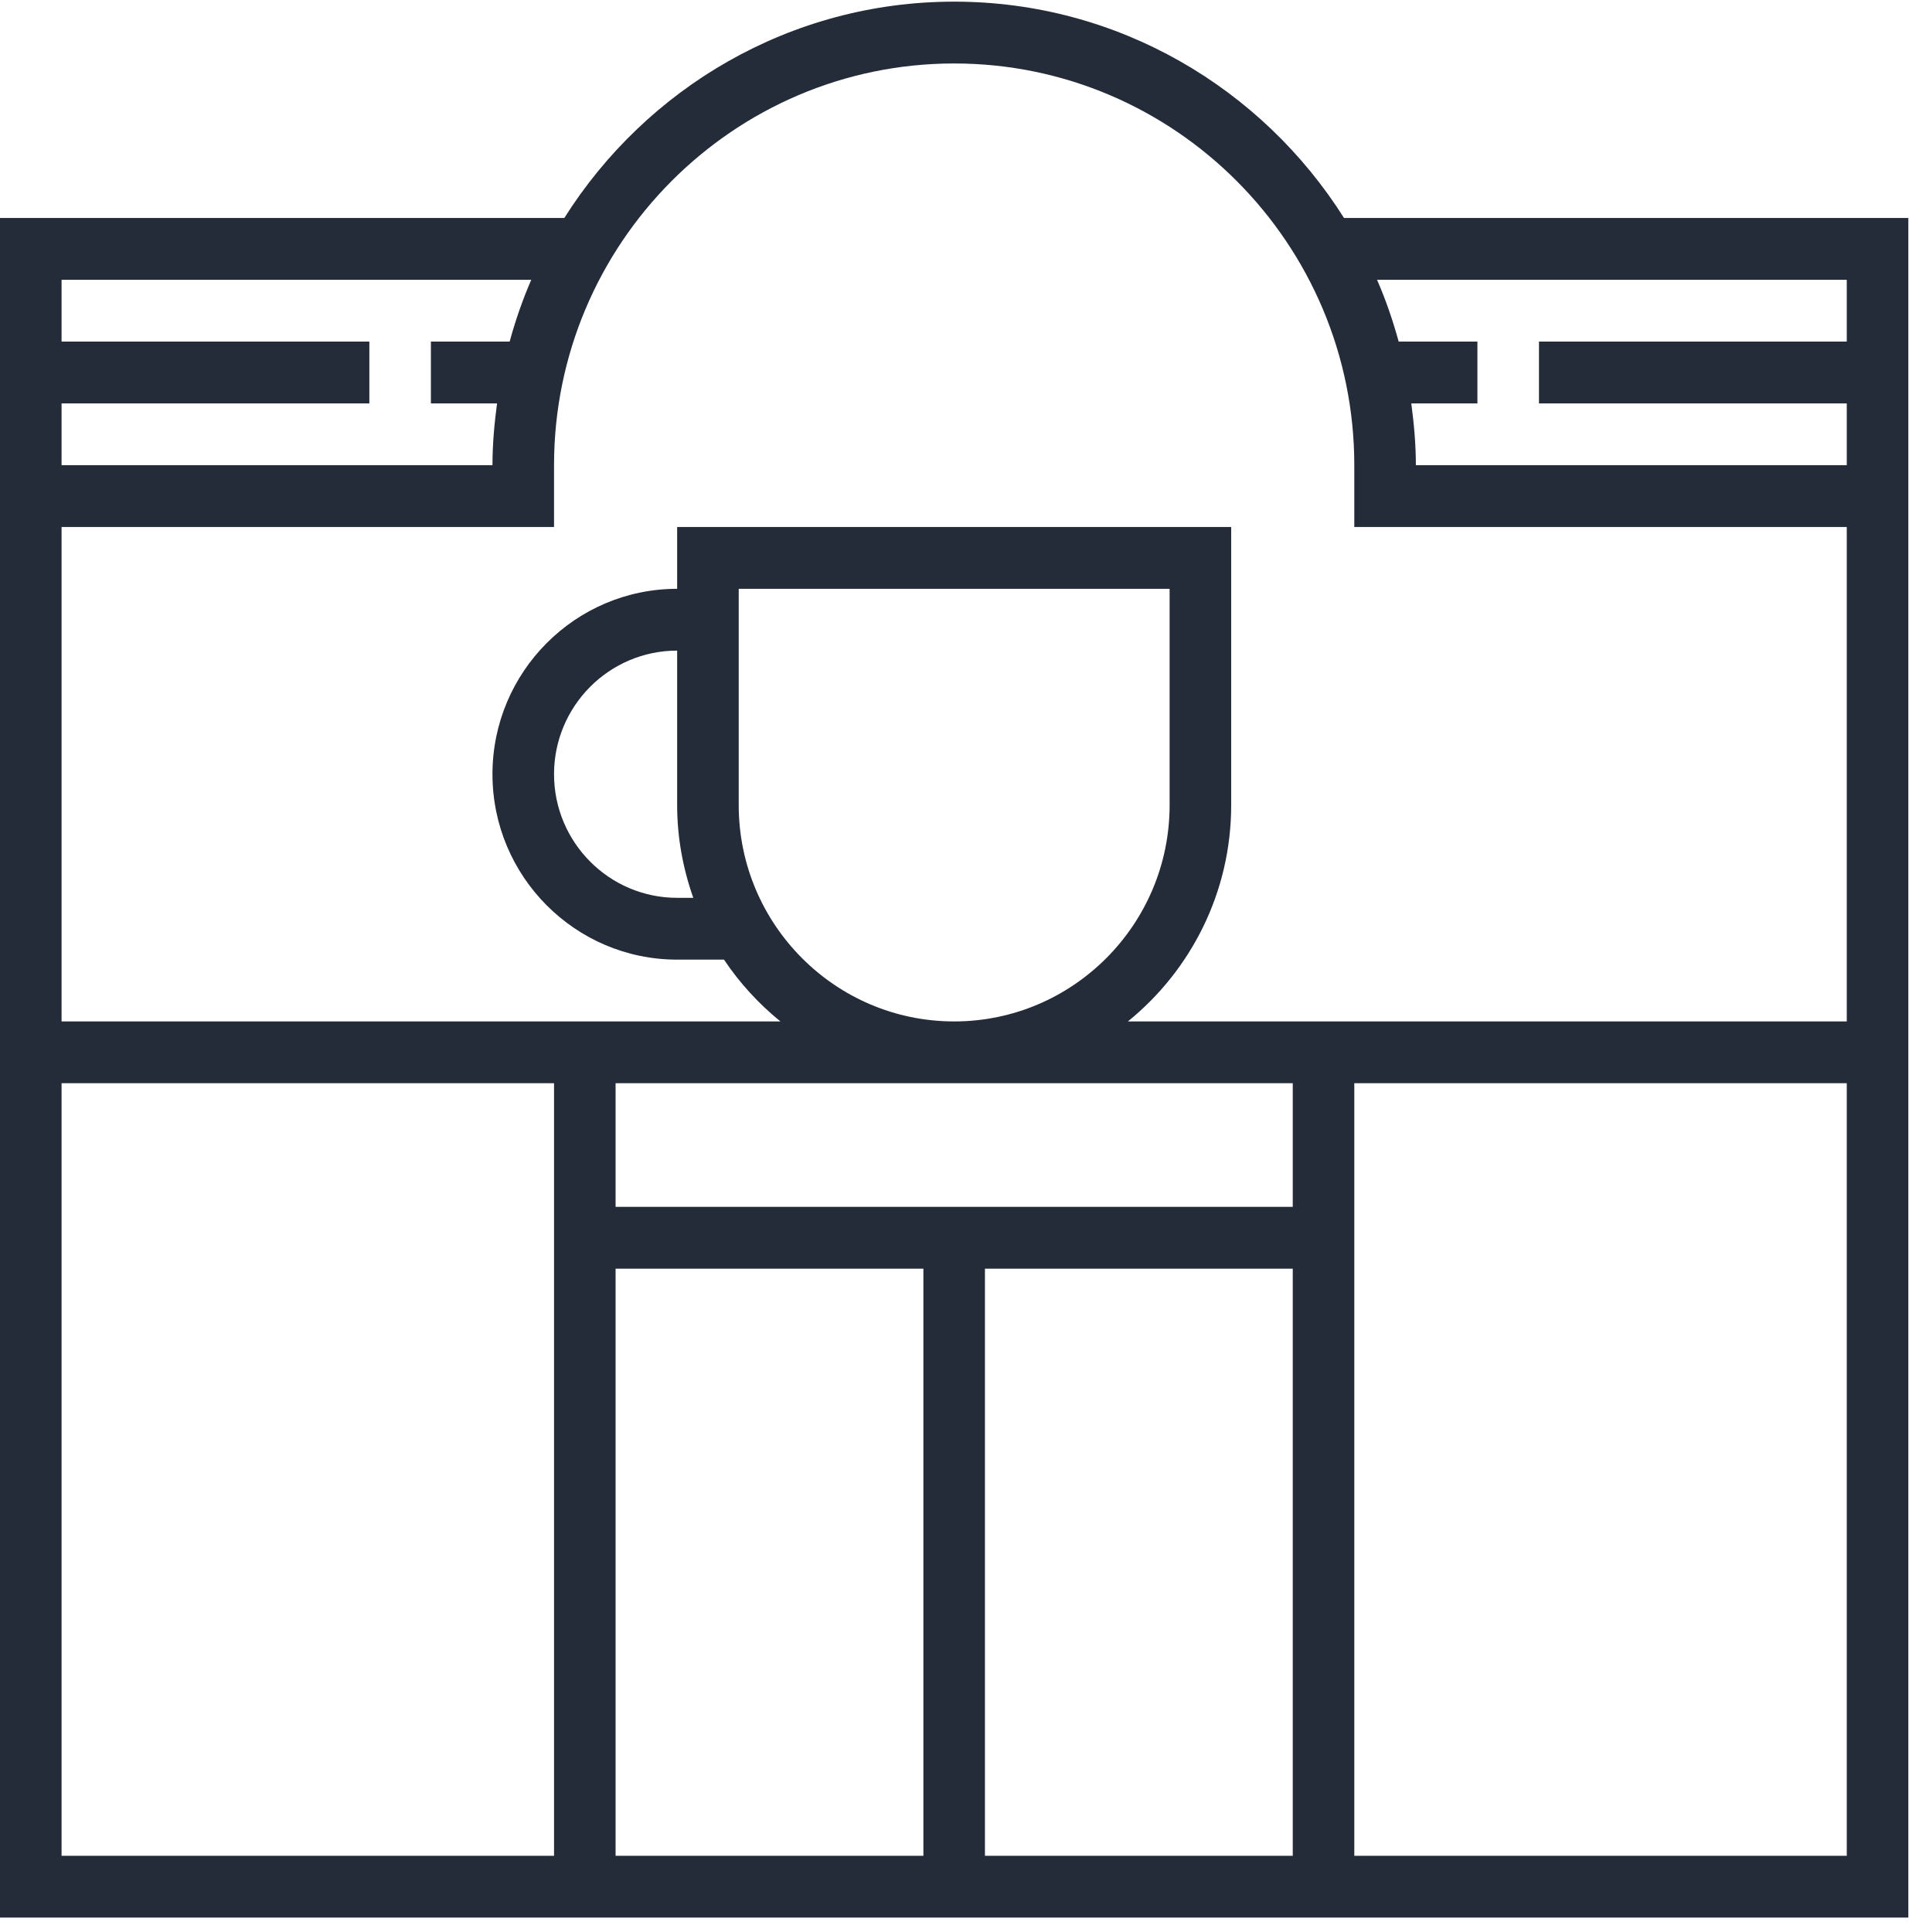
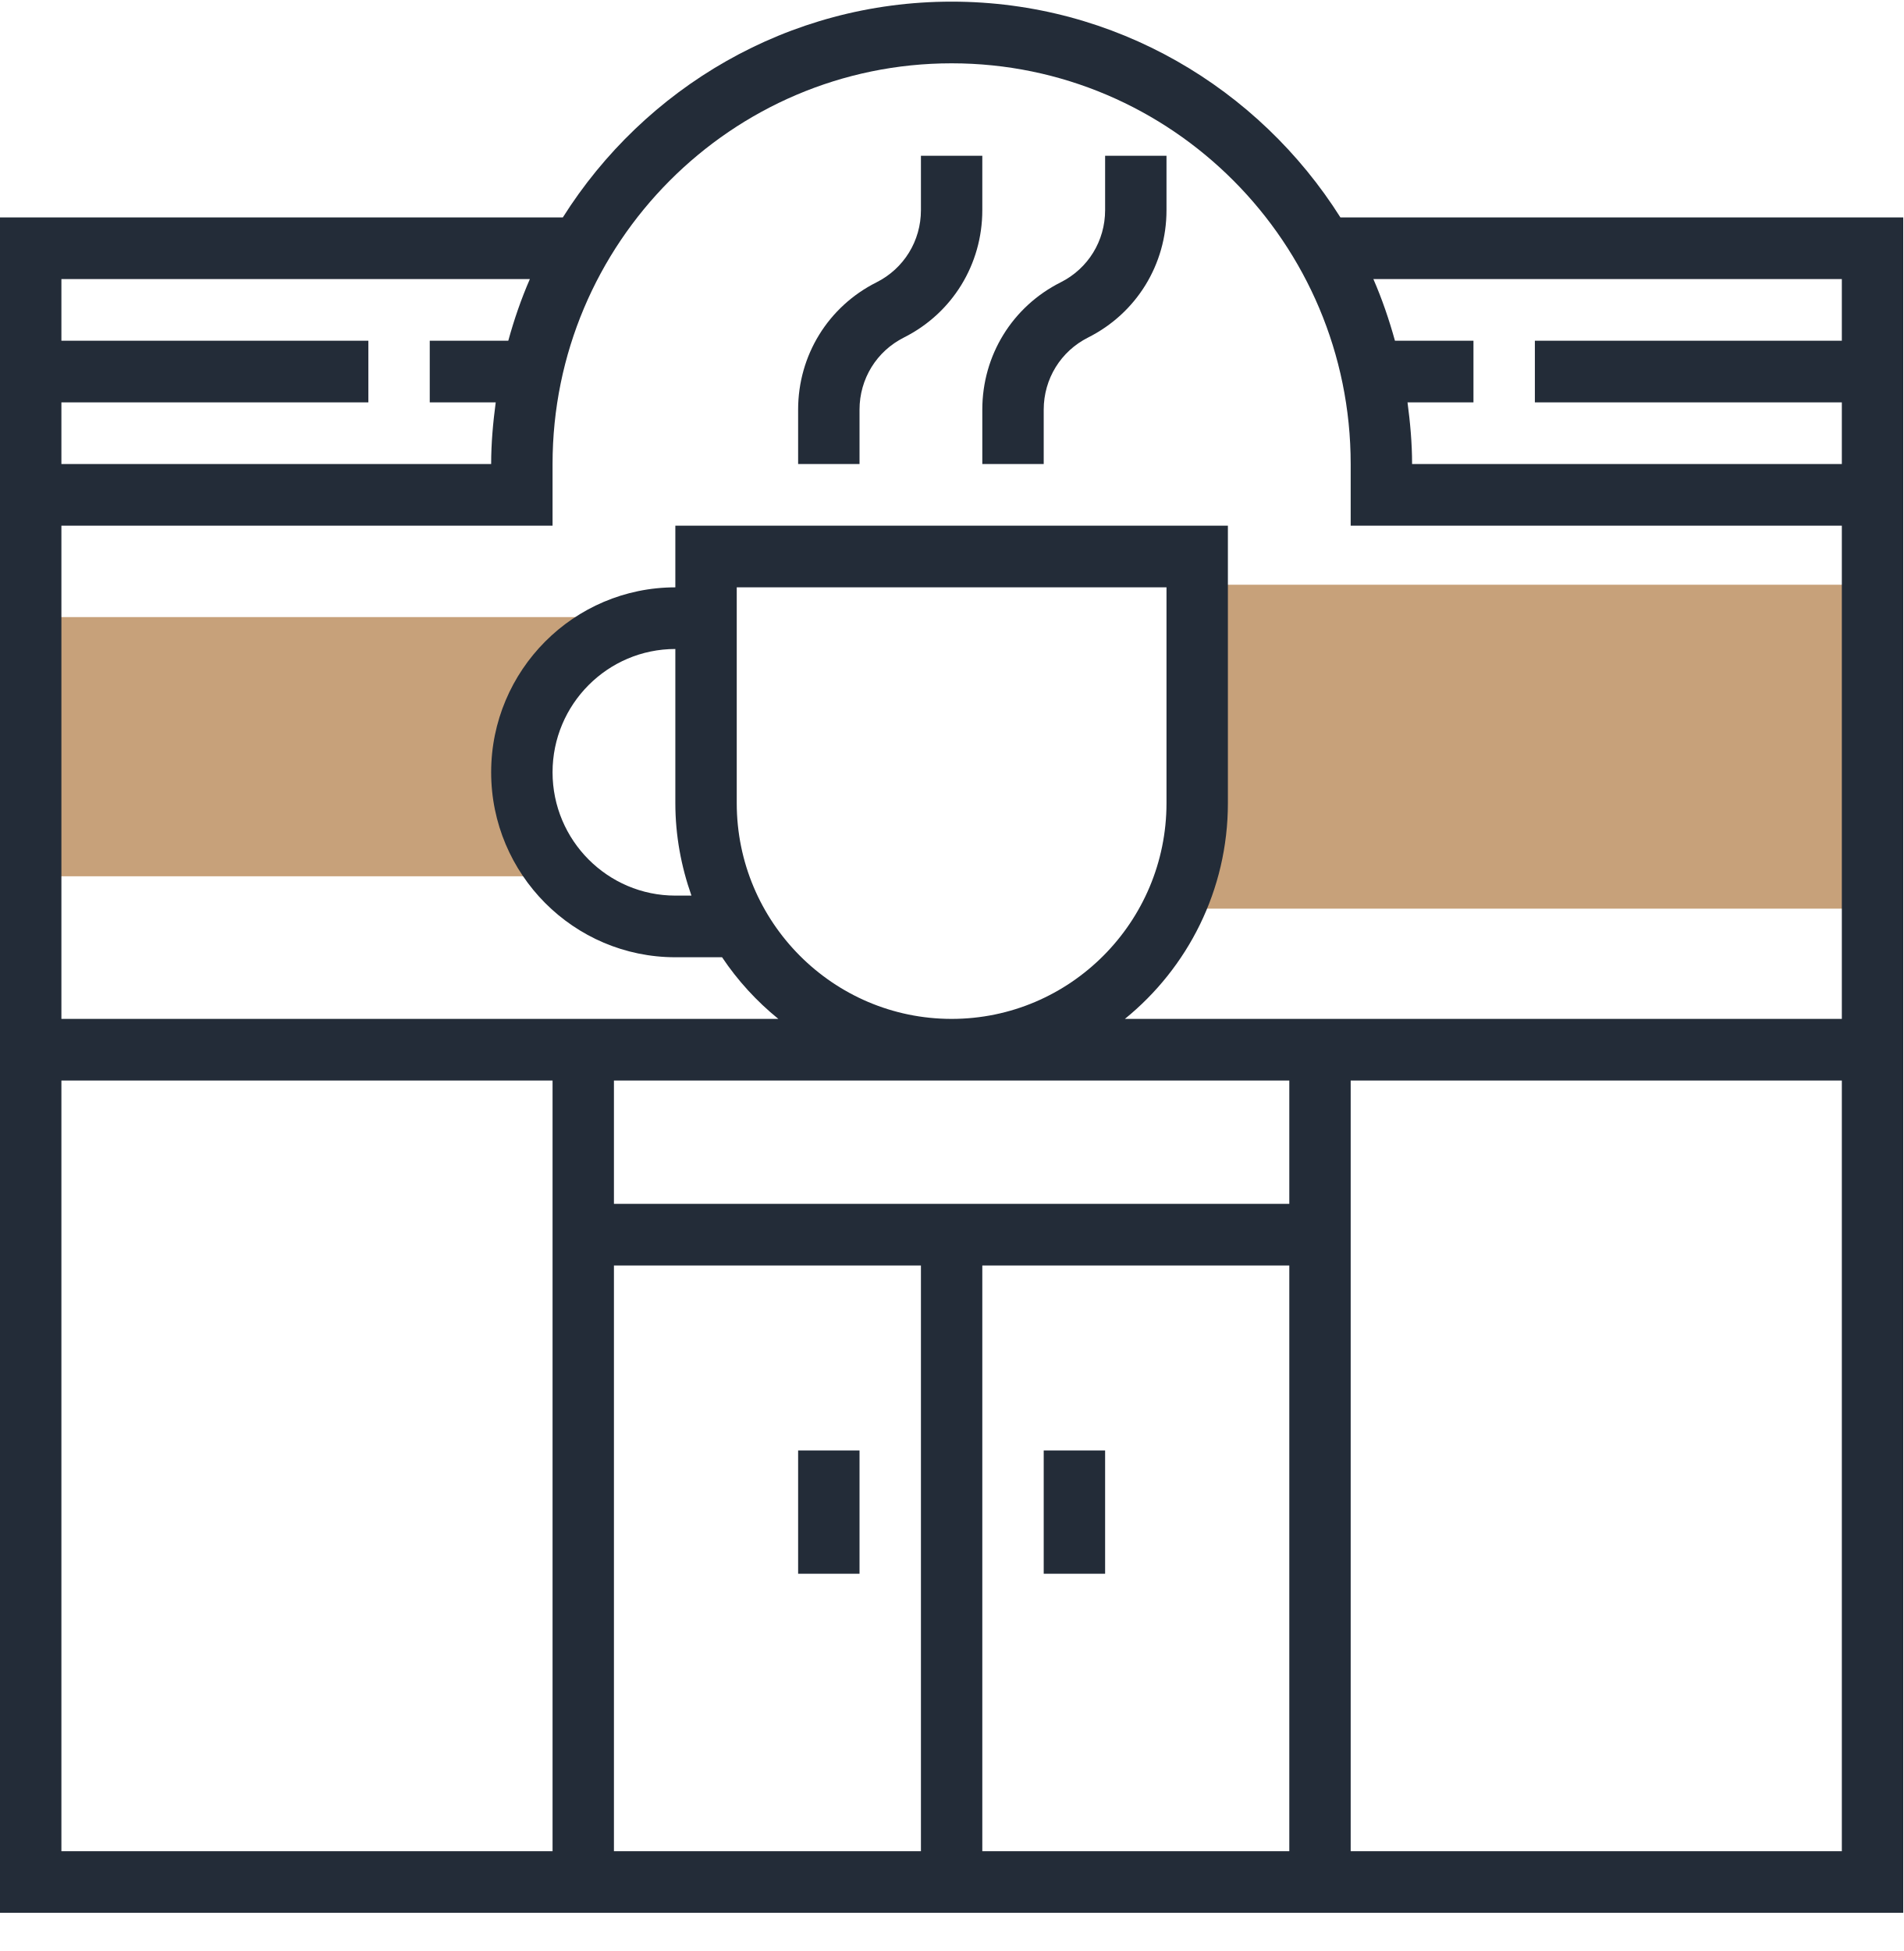
- <svg xmlns="http://www.w3.org/2000/svg" width="80" height="81" viewBox="0 0 80 81" fill="none">
+ <svg xmlns="http://www.w3.org/2000/svg" width="80" height="82" viewBox="0 0 80 82" fill="none">
+   <path d="M21.966 32.745C21.966 28.986 24.85 25.937 28.407 25.937H1.356V36.829H23.254L23.267 36.807C22.461 35.67 21.966 34.275 21.966 32.745Z" fill="#C7A17A" />
+   <rect x="50.305" y="24.576" width="28.339" height="13.615" fill="#C7A17A" />
  <path fill-rule="evenodd" clip-rule="evenodd" d="M56.343 9.139C52.908 3.698 46.875 0.069 40 0.069C33.125 0.069 27.09 3.698 23.657 9.139H0V19.503V45.415V80.396H23.226H56.774H80V45.415V19.503V9.139H56.343ZM40 2.661C49.249 2.661 56.774 10.216 56.774 19.503V22.094H77.419V42.824H56.774H47.283C49.92 40.685 51.613 37.416 51.613 33.755V22.094H28.387V24.686C24.117 24.686 20.645 28.172 20.645 32.459C20.645 36.746 24.117 40.233 28.387 40.233H30.351C31.005 41.212 31.805 42.084 32.717 42.824H23.226H2.581V22.094H23.226V19.503C23.226 10.216 30.751 2.661 40 2.661ZM25.806 45.415V50.597H54.194V45.415H25.806ZM30.968 33.755V24.686H49.032V33.755C49.032 38.756 44.981 42.824 40 42.824C35.019 42.824 30.968 38.756 30.968 33.755ZM28.387 37.642H29.064C28.634 36.424 28.387 35.119 28.387 33.755V27.277C25.541 27.277 23.226 29.601 23.226 32.459C23.226 35.317 25.541 37.642 28.387 37.642ZM2.581 16.912H15.484V14.321H2.581V11.73H22.272C21.908 12.564 21.61 13.431 21.365 14.321H18.064V16.912H20.837C20.724 17.762 20.645 18.622 20.645 19.503H2.581V16.912ZM2.581 45.415V77.805H23.226V45.415H2.581ZM25.806 53.189H38.71V77.805H25.806V53.189ZM41.29 53.189V77.805H54.194V53.189H41.29ZM77.419 77.805H56.774V45.415H77.419V77.805ZM59.163 16.912C59.276 17.762 59.355 18.622 59.355 19.503H77.419V16.912H64.516V14.321H77.419V11.73H57.728C58.092 12.564 58.388 13.431 58.635 14.321H61.935V16.912H59.163Z" fill="#232C38" />
+   <path d="M41.29 19.503H43.871V17.218C43.871 15.925 44.587 14.763 45.738 14.185C47.77 13.164 49.032 11.114 49.032 8.834V6.547H46.452V8.833C46.452 10.126 45.736 11.288 44.584 11.866C42.552 12.887 41.29 14.936 41.29 17.216V19.503Z" fill="#232C38" />
+   <path d="M36.129 17.218C36.129 15.925 36.845 14.763 37.996 14.185C40.028 13.164 41.29 11.114 41.29 8.834V6.547H38.71V8.833C38.71 10.126 37.993 11.288 36.843 11.866C34.81 12.887 33.548 14.936 33.548 17.216V19.503H36.129V17.218Z" fill="#232C38" />
+   <rect x="33.548" y="60.962" width="2.581" height="5.182" fill="#232C38" />
+   <rect x="43.871" y="60.962" width="2.581" height="5.182" fill="#232C38" />
</svg>
